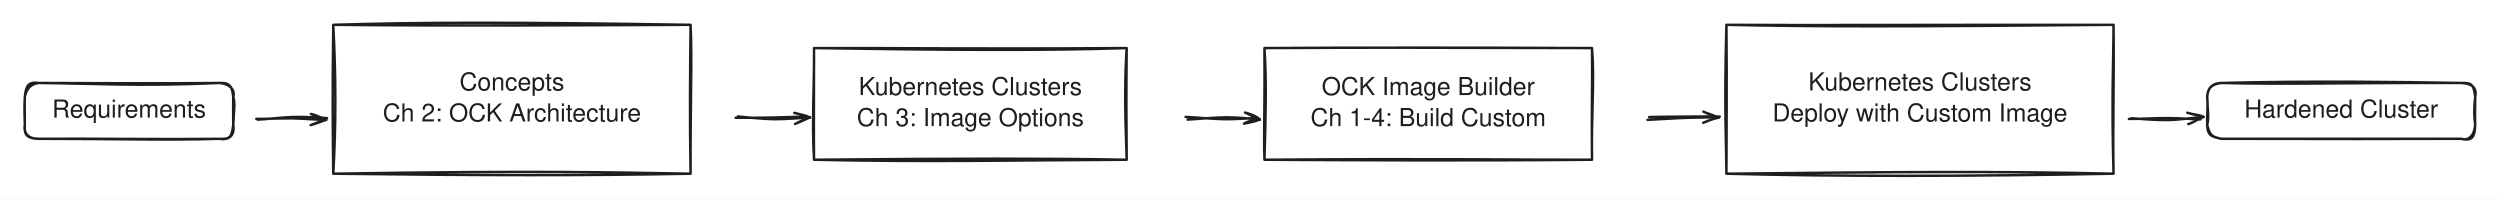
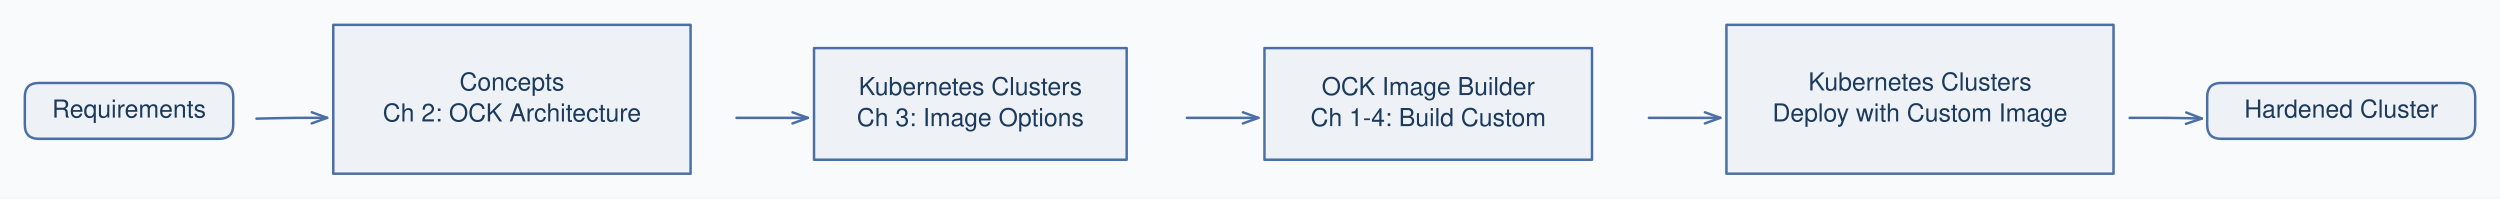
<svg xmlns="http://www.w3.org/2000/svg" version="1.1" viewBox="0 0 2014.995 160" width="2014.995" height="160">
  <defs>
    <style class="style-fonts">
      </style>
  </defs>
-   <rect x="0" y="0" width="2014.995" height="160" fill="#ffffff" />
+   <rect x="0" y="0" width="2014.995" height="160" fill="#F8FAFC" />
  <g stroke-linecap="round" transform="translate(20 66.875) rotate(0 84 22.5)">
-     <path d="M11.25 0 C51.19 0.29, 91.46 2.98, 156.75 0 M11.25 0 C60.33 0.12, 109.66 0.53, 156.75 0 M156.75 0 C165.86 -0.62, 167.16 3.74, 168 11.25 M156.75 0 C164.18 0.34, 169.91 5.17, 168 11.25 M168 11.25 C169.65 16.55, 168.57 21.12, 168 33.75 M168 11.25 C167.8 17.63, 167.99 25.92, 168 33.75 M168 33.75 C169.49 42.52, 164.34 46.37, 156.75 45 M168 33.75 C166.67 43.34, 165.95 45.47, 156.75 45 M156.75 45 C114.33 46.3, 71.99 45, 11.25 45 M156.75 45 C103.35 45.58, 51.44 44.64, 11.25 45 M11.25 45 C5.04 45.2, -1.41 42.37, 0 33.75 M11.25 45 C2.29 44.54, -0.71 42.74, 0 33.75 M0 33.75 C-0.2 27.09, -0.53 21.12, 0 11.25 M0 33.75 C0.06 25.06, -0.26 17.94, 0 11.25 M0 11.25 C1.24 5.09, 4.48 0.68, 11.25 0 M0 11.25 C0.92 2.59, 2.62 -1.27, 11.25 0" stroke="#1e1e1e" stroke-width="2" fill="none" />
+     <path d="M11.25 0 C44.98 0, 78.72 0, 156.75 0 C164.25 0, 168 3.75, 168 11.25 C168 16.85, 168 22.45, 168 33.75 C168 41.25, 164.25 45, 156.75 45 C120.88 45, 85.02 45, 11.25 45 C3.75 45, 0 41.25, 0 33.75 C0 27.17, 0 20.6, 0 11.25 C0 3.75, 3.75 0, 11.25 0" stroke="none" stroke-width="0" fill="#EEF2F7" />
+     <path d="M11.25 0 C51.19 0, 91.13 0, 156.75 0 M11.25 0 C60.37 0, 109.48 0, 156.75 0 M156.75 0 C164.25 0, 168 3.75, 168 11.25 M156.75 0 C164.25 0, 168 3.75, 168 11.25 M168 11.25 C168 16.11, 168 20.98, 168 33.75 M168 11.25 C168 18.17, 168 25.1, 168 33.75 M168 33.75 C168 41.25, 164.25 45, 156.75 45 M168 33.75 C168 41.25, 164.25 45, 156.75 45 M156.75 45 C114.41 45, 72.07 45, 11.25 45 M156.75 45 C103.69 45, 50.64 45, 11.25 45 M11.25 45 C3.75 45, 0 41.25, 0 33.75 M11.25 45 C3.75 45, 0 41.25, 0 33.75 M0 33.75 C0 26.87, 0 19.99, 0 11.25 M0 33.75 C0 25.7, 0 17.65, 0 11.25 M0 11.25 C0 3.75, 3.75 0, 11.25 0 M0 11.25 C0 3.75, 3.75 0, 11.25 0" stroke="#4A6FA5" stroke-width="2" fill="none" />
  </g>
  <g transform="translate(32 76.875) rotate(0 72 12.5)">
-     <text x="72" y="17.9" font-family="Helvetica, Segoe UI Emoji" font-size="20px" fill="#1e1e1e" text-anchor="middle" style="white-space: pre;" direction="ltr" dominant-baseline="alphabetic">Requirements</text>
+     <text x="72" y="17.9" font-family="Helvetica, Segoe UI Emoji" font-size="20px" fill="#1B3A5C" text-anchor="middle" style="white-space: pre;" direction="ltr" dominant-baseline="alphabetic">Requirements</text>
  </g>
  <g stroke-linecap="round" transform="translate(268.6039 20) rotate(0 144 60)">
-     <path d="M0 0 C99.89 1.04, 202.81 0.36, 288 0 M0 0 C69.06 -2.06, 137.28 -2.37, 288 0 M288 0 C289.35 28.72, 287.83 57.98, 288 120 M288 0 C287.6 37.53, 287.19 75.54, 288 120 M288 120 C228.85 119.09, 170.65 117.23, 0 120 M288 120 C205.44 121.59, 122.01 121.51, 0 120 M0 120 C2.29 82.3, 2.19 39.99, 0 0 M0 120 C-0.32 91.13, -0.82 62.42, 0 0" stroke="#1e1e1e" stroke-width="2" fill="none" />
+     <path d="M0 0 L288 0 L288 120 L0 120" stroke="none" stroke-width="0" fill="#EEF2F7" />
+     <path d="M0 0 C101.16 0, 202.32 0, 288 0 M0 0 C68.65 0, 137.3 0, 288 0 M288 0 C288 29.74, 288 59.49, 288 120 M288 0 C288 37.3, 288 74.59, 288 120 M288 120 C228.87 120, 169.75 120, 0 120 M288 120 C205.14 120, 122.28 120, 0 120 M0 120 C0 80.91, 0 41.83, 0 0 M0 120 C0 91.24, 0 62.48, 0 0" stroke="#4A6FA5" stroke-width="2" fill="none" />
  </g>
  <g transform="translate(280.6039 55) rotate(0 132 25)">
-     <text x="132" y="17.9" font-family="Helvetica, Segoe UI Emoji" font-size="20px" fill="#1e1e1e" text-anchor="middle" style="white-space: pre;" direction="ltr" dominant-baseline="alphabetic">Concepts</text>
-     <text x="132" y="42.9" font-family="Helvetica, Segoe UI Emoji" font-size="20px" fill="#1e1e1e" text-anchor="middle" style="white-space: pre;" direction="ltr" dominant-baseline="alphabetic">Ch 2: OCK Architecture</text>
+     <text x="132" y="17.9" font-family="Helvetica, Segoe UI Emoji" font-size="20px" fill="#1B3A5C" text-anchor="middle" style="white-space: pre;" direction="ltr" dominant-baseline="alphabetic">Concepts</text>
+     <text x="132" y="42.9" font-family="Helvetica, Segoe UI Emoji" font-size="20px" fill="#1B3A5C" text-anchor="middle" style="white-space: pre;" direction="ltr" dominant-baseline="alphabetic">Ch 2: OCK Architecture</text>
  </g>
  <g stroke-linecap="round" transform="translate(656.1039 38.75) rotate(0 126 45)">
-     <path d="M0 0 C58.39 -0.25, 118.58 0.81, 252 0 M0 0 C93.06 1.46, 186.28 2.33, 252 0 M252 0 C250.53 23.8, 250.32 45.65, 252 90 M252 0 C251.67 31.85, 251.72 63.4, 252 90 M252 90 C167.64 90.39, 87.87 92.02, 0 90 M252 90 C187.19 88.83, 121.53 88.87, 0 90 M0 90 C-1.86 57.31, 0.29 30.12, 0 0 M0 90 C-0.24 66.18, -0.02 42.41, 0 0" stroke="#1e1e1e" stroke-width="2" fill="none" />
+     <path d="M0 0 L252 0 L252 90 L0 90" stroke="none" stroke-width="0" fill="#EEF2F7" />
+     <path d="M0 0 C58.51 0, 117.02 0, 252 0 M0 0 C93.16 0, 186.33 0, 252 0 M252 0 C252 22.52, 252 45.04, 252 90 M252 0 C252 31.92, 252 63.84, 252 90 M252 90 C169.18 90, 86.36 90, 0 90 M252 90 C186.81 90, 121.63 90, 0 90 M0 90 C0 59.28, 0 28.56, 0 0 M0 90 C0 66.39, 0 42.79, 0 0" stroke="#4A6FA5" stroke-width="2" fill="none" />
  </g>
  <g transform="translate(668.1039 58.75) rotate(0 114 25)">
-     <text x="114" y="17.9" font-family="Helvetica, Segoe UI Emoji" font-size="20px" fill="#1e1e1e" text-anchor="middle" style="white-space: pre;" direction="ltr" dominant-baseline="alphabetic">Kubernetes Clusters</text>
-     <text x="114" y="42.9" font-family="Helvetica, Segoe UI Emoji" font-size="20px" fill="#1e1e1e" text-anchor="middle" style="white-space: pre;" direction="ltr" dominant-baseline="alphabetic">Ch 3: Image Options</text>
+     <text x="114" y="17.9" font-family="Helvetica, Segoe UI Emoji" font-size="20px" fill="#1B3A5C" text-anchor="middle" style="white-space: pre;" direction="ltr" dominant-baseline="alphabetic">Kubernetes Clusters</text>
+     <text x="114" y="42.9" font-family="Helvetica, Segoe UI Emoji" font-size="20px" fill="#1B3A5C" text-anchor="middle" style="white-space: pre;" direction="ltr" dominant-baseline="alphabetic">Ch 3: Image Options</text>
  </g>
  <g stroke-linecap="round" transform="translate(1019.151 38.75) rotate(0 132 45)">
-     <path d="M0 0 C77.97 -0.66, 153.21 -0.1, 264 0 M0 0 C77.94 -0.39, 155.48 -0.53, 264 0 M264 0 C266.19 24.45, 263.41 53.17, 264 90 M264 0 C264.43 26.4, 263.51 50.9, 264 90 M264 90 C204.1 90.15, 143.13 88.87, 0 90 M264 90 C164.13 90.95, 64.1 90.38, 0 90 M0 90 C0.92 57.58, 1.81 27.22, 0 0 M0 90 C-0.72 68.45, 0.4 44.64, 0 0" stroke="#1e1e1e" stroke-width="2" fill="none" />
+     <path d="M0 0 L264 0 L264 90 L0 90" stroke="none" stroke-width="0" fill="#EEF2F7" />
+     <path d="M0 0 C76.59 0, 153.18 0, 264 0 M0 0 C77.79 0, 155.57 0, 264 0 M264 0 C264 26.07, 264 52.14, 264 90 M264 0 C264 25.56, 264 51.12, 264 90 M264 90 C203.11 90, 142.23 90, 0 90 M264 90 C163.67 90, 63.35 90, 0 90 M0 90 C0 58.85, 0 27.71, 0 0 M0 90 C0 67.59, 0 45.17, 0 0" stroke="#4A6FA5" stroke-width="2" fill="none" />
  </g>
  <g transform="translate(1031.151 58.75) rotate(0 120 25)">
-     <text x="120" y="17.9" font-family="Helvetica, Segoe UI Emoji" font-size="20px" fill="#1e1e1e" text-anchor="middle" style="white-space: pre;" direction="ltr" dominant-baseline="alphabetic">OCK Image Builder</text>
-     <text x="120" y="42.9" font-family="Helvetica, Segoe UI Emoji" font-size="20px" fill="#1e1e1e" text-anchor="middle" style="white-space: pre;" direction="ltr" dominant-baseline="alphabetic">Ch 1-4: Build Custom</text>
+     <text x="120" y="17.9" font-family="Helvetica, Segoe UI Emoji" font-size="20px" fill="#1B3A5C" text-anchor="middle" style="white-space: pre;" direction="ltr" dominant-baseline="alphabetic">OCK Image Builder</text>
+     <text x="120" y="42.9" font-family="Helvetica, Segoe UI Emoji" font-size="20px" fill="#1B3A5C" text-anchor="middle" style="white-space: pre;" direction="ltr" dominant-baseline="alphabetic">Ch 1-4: Build Custom</text>
  </g>
  <g stroke-linecap="round" transform="translate(1391.495 20) rotate(0 156 60)">
-     <path d="M0 0 C71.21 0.44, 140.1 -0.05, 312 0 M0 0 C69.89 1.59, 139.78 1.58, 312 0 M312 0 C312.02 28.62, 310.24 56.76, 312 120 M312 0 C312.61 40.07, 311.32 79.01, 312 120 M312 120 C222.41 117.86, 135.78 118.54, 0 120 M312 120 C198.75 122.2, 86.43 122.37, 0 120 M0 120 C-0.05 95.96, -1.94 68.96, 0 0 M0 120 C-0.01 85.91, 0.55 51.88, 0 0" stroke="#1e1e1e" stroke-width="2" fill="none" />
+     <path d="M0 0 L312 0 L312 120 L0 120" stroke="none" stroke-width="0" fill="#EEF2F7" />
+     <path d="M0 0 C70.73 0, 141.45 0, 312 0 M0 0 C70.14 0, 140.28 0, 312 0 M312 0 C312 27.87, 312 55.74, 312 120 M312 0 C312 39.75, 312 79.49, 312 120 M312 120 C223.18 120, 134.37 120, 0 120 M312 120 C199.28 120, 86.57 120, 0 120 M0 120 C0 95.2, 0 70.39, 0 0 M0 120 C0 86.07, 0 52.15, 0 0" stroke="#4A6FA5" stroke-width="2" fill="none" />
  </g>
  <g transform="translate(1403.495 55) rotate(0 144 25)">
-     <text x="144" y="17.9" font-family="Helvetica, Segoe UI Emoji" font-size="20px" fill="#1e1e1e" text-anchor="middle" style="white-space: pre;" direction="ltr" dominant-baseline="alphabetic">Kubernetes Clusters</text>
-     <text x="144" y="42.9" font-family="Helvetica, Segoe UI Emoji" font-size="20px" fill="#1e1e1e" text-anchor="middle" style="white-space: pre;" direction="ltr" dominant-baseline="alphabetic">Deploy with Custom Image</text>
+     <text x="144" y="17.9" font-family="Helvetica, Segoe UI Emoji" font-size="20px" fill="#1B3A5C" text-anchor="middle" style="white-space: pre;" direction="ltr" dominant-baseline="alphabetic">Kubernetes Clusters</text>
+     <text x="144" y="42.9" font-family="Helvetica, Segoe UI Emoji" font-size="20px" fill="#1B3A5C" text-anchor="middle" style="white-space: pre;" direction="ltr" dominant-baseline="alphabetic">Deploy with Custom Image</text>
  </g>
  <g stroke-linecap="round" transform="translate(1778.995 66.875) rotate(0 108 22.5)">
-     <path d="M11.25 0 C83.51 -1.86, 159.17 -0.83, 204.75 0 M11.25 0 C64.44 1.36, 116.06 -0.31, 204.75 0 M204.75 0 C213.76 -0.35, 214.83 1.78, 216 11.25 M204.75 0 C212.33 0.28, 217.82 3.18, 216 11.25 M216 11.25 C214.83 21.61, 215.21 27.99, 216 33.75 M216 11.25 C215.98 19.46, 215.74 27.81, 216 33.75 M216 33.75 C215.36 42.8, 210.37 46.83, 204.75 45 M216 33.75 C215.71 43.33, 213.86 47.1, 204.75 45 M204.75 45 C136.66 44.84, 70.69 45.13, 11.25 45 M204.75 45 C153.19 45.2, 99.69 45.23, 11.25 45 M11.25 45 C4.37 43.23, 0.19 43.11, 0 33.75 M11.25 45 C3.87 43.28, 2.12 42.48, 0 33.75 M0 33.75 C1.66 28.4, 0.18 20.11, 0 11.25 M0 33.75 C-0.29 25.32, 0.79 17.52, 0 11.25 M0 11.25 C0.43 2.54, 5.53 0.28, 11.25 0 M0 11.25 C0.72 3.03, 4.19 1.11, 11.25 0" stroke="#1e1e1e" stroke-width="2" fill="none" />
+     <path d="M11.25 0 C75.5 0, 139.75 0, 204.75 0 C212.25 0, 216 3.75, 216 11.25 C216 19.43, 216 27.6, 216 33.75 C216 41.25, 212.25 45, 204.75 45 C152.81 45, 100.87 45, 11.25 45 C3.75 45, 0 41.25, 0 33.75 C0 29.2, 0 24.66, 0 11.25 C0 3.75, 3.75 0, 11.25 0" stroke="none" stroke-width="0" fill="#EEF2F7" />
+     <path d="M11.25 0 C85.14 0, 159.04 0, 204.75 0 M11.25 0 C63.7 0, 116.14 0, 204.75 0 M204.75 0 C212.25 0, 216 3.75, 216 11.25 M204.75 0 C212.25 0, 216 3.75, 216 11.25 M216 11.25 C216 20.08, 216 28.92, 216 33.75 M216 11.25 C216 19.13, 216 27.01, 216 33.75 M216 33.75 C216 41.25, 212.25 45, 204.75 45 M216 33.75 C216 41.25, 212.25 45, 204.75 45 M204.75 45 C136.88 45, 69.01 45, 11.25 45 M204.75 45 C152.39 45, 100.03 45, 11.25 45 M11.25 45 C3.75 45, 0 41.25, 0 33.75 M11.25 45 C3.75 45, 0 41.25, 0 33.75 M0 33.75 C0 26.54, 0 19.34, 0 11.25 M0 33.75 C0 25.22, 0 16.7, 0 11.25 M0 11.25 C0 3.75, 3.75 0, 11.25 0 M0 11.25 C0 3.75, 3.75 0, 11.25 0" stroke="#4A6FA5" stroke-width="2" fill="none" />
  </g>
  <g transform="translate(1790.995 76.875) rotate(0 96 12.5)">
-     <text x="96" y="17.9" font-family="Helvetica, Segoe UI Emoji" font-size="20px" fill="#1e1e1e" text-anchor="middle" style="white-space: pre;" direction="ltr" dominant-baseline="alphabetic">Hardened Cluster</text>
+     <text x="96" y="17.9" font-family="Helvetica, Segoe UI Emoji" font-size="20px" fill="#1B3A5C" text-anchor="middle" style="white-space: pre;" direction="ltr" dominant-baseline="alphabetic">Hardened Cluster</text>
  </g>
  <g stroke-linecap="round">
    <g transform="translate(206.7288 95.625) rotate(0 28.4375 -0.3125)">
-       <path d="M0.86 0.8 C5.74 0.76, 20.81 -1.16, 30.14 -1.37 C39.48 -1.58, 52.57 -0.74, 56.87 -0.46 M-0.15 0.18 C4.45 0.38, 19.56 -0.34, 28.94 -0.22 C38.31 -0.09, 51.64 1.19, 56.11 0.94" stroke="#1e1e1e" stroke-width="2" fill="none" />
+       <path d="M0 0 C5.1 -0.1, 21.15 -0.52, 30.63 -0.63 C40.1 -0.73, 52.5 -0.63, 56.88 -0.63 M0 0 C5.1 -0.1, 21.15 -0.52, 30.63 -0.63 C40.1 -0.73, 52.5 -0.63, 56.88 -0.63" stroke="#4A6FA5" stroke-width="2" fill="none" />
    </g>
    <g transform="translate(206.7288 95.625) rotate(0 28.4375 -0.3125)">
-       <path d="M43.69 5.2 C49.24 2.99, 52.18 1.93, 56.11 0.94 M43.69 5.2 C47.35 4.28, 51.96 2.37, 56.11 0.94" stroke="#1e1e1e" stroke-width="2" fill="none" />
+       <path d="M44.53 3.82 C49.13 2.16, 53.74 0.51, 56.88 -0.63 M44.53 3.82 C48.4 2.43, 52.27 1.03, 56.88 -0.63" stroke="#4A6FA5" stroke-width="2" fill="none" />
    </g>
    <g transform="translate(206.7288 95.625) rotate(0 28.4375 -0.3125)">
-       <path d="M43.86 -3.78 C49.26 -2.64, 52.14 -0.35, 56.11 0.94 M43.86 -3.78 C47.4 -1.88, 51.96 -0.97, 56.11 0.94" stroke="#1e1e1e" stroke-width="2" fill="none" />
+       <path d="M44.56 -5.16 C49.15 -3.47, 53.74 -1.78, 56.88 -0.63 M44.56 -5.16 C48.42 -3.74, 52.28 -2.32, 56.88 -0.63" stroke="#4A6FA5" stroke-width="2" fill="none" />
    </g>
  </g>
  <mask />
  <g stroke-linecap="round">
    <g transform="translate(593.6037 95) rotate(0 28.75 0)">
-       <path d="M-0.69 -0.07 C4.31 0.07, 21.48 -0.12, 31.04 -0.3 C40.61 -0.47, 52.3 -1.01, 56.71 -1.12 M1.15 -1.15 C5.88 -0.73, 20.31 0.96, 29.99 1.09 C39.66 1.21, 54.57 -0.14, 59.19 -0.39" stroke="#1e1e1e" stroke-width="2" fill="none" />
+       <path d="M0 0 C5.21 0, 21.67 0, 31.25 0 C40.83 0, 53.13 0, 57.5 0 M0 0 C5.21 0, 21.67 0, 31.25 0 C40.83 0, 53.13 0, 57.5 0" stroke="#4A6FA5" stroke-width="2" fill="none" />
    </g>
    <g transform="translate(593.6037 95) rotate(0 28.75 0)">
-       <path d="M47.2 4.94 C51.81 2.72, 56.2 0.03, 59.19 -0.39 M47.2 4.94 C50.25 3.45, 51.82 3.16, 59.19 -0.39" stroke="#1e1e1e" stroke-width="2" fill="none" />
+       <path d="M45.17 4.49 C49.93 2.75, 54.7 1.02, 57.5 0 M45.17 4.49 C47.71 3.56, 50.26 2.63, 57.5 0" stroke="#4A6FA5" stroke-width="2" fill="none" />
    </g>
    <g transform="translate(593.6037 95) rotate(0 28.75 0)">
-       <path d="M46.58 -4.02 C51.34 -2.77, 55.97 -2.01, 59.19 -0.39 M46.58 -4.02 C49.75 -3.65, 51.46 -2.09, 59.19 -0.39" stroke="#1e1e1e" stroke-width="2" fill="none" />
+       <path d="M45.17 -4.49 C49.93 -2.75, 54.7 -1.02, 57.5 0 M45.17 -4.49 C47.71 -3.56, 50.26 -2.63, 57.5 0" stroke="#4A6FA5" stroke-width="2" fill="none" />
    </g>
  </g>
  <mask />
  <g stroke-linecap="round">
    <g transform="translate(956.6513 95) rotate(0 28.75 0)">
-       <path d="M-1.05 -0.79 C3.89 -0.66, 20.53 0.95, 30.11 1.09 C39.68 1.23, 51.92 0.17, 56.4 0.05 M0.6 1.42 C5.85 1.2, 22.53 -0.46, 32.22 -0.46 C41.91 -0.47, 54.59 1.04, 58.72 1.39" stroke="#1e1e1e" stroke-width="2" fill="none" />
+       <path d="M0 0 C5.21 0, 21.67 0, 31.25 0 C40.83 0, 53.13 0, 57.5 0 M0 0 C5.21 0, 21.67 0, 31.25 0 C40.83 0, 53.13 0, 57.5 0" stroke="#4A6FA5" stroke-width="2" fill="none" />
    </g>
    <g transform="translate(956.6513 95) rotate(0 28.75 0)">
-       <path d="M46.01 4.66 C49.45 2.41, 55.81 1.35, 58.72 1.39 M46.01 4.66 C50.53 3.69, 54.1 3.2, 58.72 1.39" stroke="#1e1e1e" stroke-width="2" fill="none" />
+       <path d="M45.17 4.49 C49.35 2.97, 53.54 1.44, 57.5 0 M45.17 4.49 C48.92 3.12, 52.67 1.76, 57.5 0" stroke="#4A6FA5" stroke-width="2" fill="none" />
    </g>
    <g transform="translate(956.6513 95) rotate(0 28.75 0)">
-       <path d="M46.88 -4.27 C50.05 -3.5, 56.12 -1.53, 58.72 1.39 M46.88 -4.27 C51.1 -2.53, 54.41 -0.3, 58.72 1.39" stroke="#1e1e1e" stroke-width="2" fill="none" />
+       <path d="M45.17 -4.49 C49.35 -2.97, 53.54 -1.44, 57.5 0 M45.17 -4.49 C48.92 -3.12, 52.67 -1.76, 57.5 0" stroke="#4A6FA5" stroke-width="2" fill="none" />
    </g>
  </g>
  <mask />
  <g stroke-linecap="round">
    <g transform="translate(1328.995 95) rotate(0 28.75 0)">
-       <path d="M0.25 -0.66 C5.34 -0.88, 21.9 -0.98, 31.38 -1.04 C40.86 -1.09, 52.95 -1.23, 57.13 -1.01 M-1.08 1.6 C3.79 1.48, 20.96 0.26, 30.5 -0.04 C40.04 -0.35, 51.9 -0.49, 56.16 -0.23" stroke="#1e1e1e" stroke-width="2" fill="none" />
+       <path d="M0 0 C5.21 0, 21.67 0, 31.25 0 C40.83 0, 53.13 0, 57.5 0 M0 0 C5.21 0, 21.67 0, 31.25 0 C40.83 0, 53.13 0, 57.5 0" stroke="#4A6FA5" stroke-width="2" fill="none" />
    </g>
    <g transform="translate(1328.995 95) rotate(0 28.75 0)">
-       <path d="M43.73 3.96 C47.58 2.53, 51.76 0.44, 56.16 -0.23 M43.73 3.96 C46.23 3.18, 48.54 1.64, 56.16 -0.23" stroke="#1e1e1e" stroke-width="2" fill="none" />
+       <path d="M45.17 4.49 C49.72 2.83, 54.27 1.18, 57.5 0 M45.17 4.49 C47.83 3.52, 50.48 2.55, 57.5 0" stroke="#4A6FA5" stroke-width="2" fill="none" />
    </g>
    <g transform="translate(1328.995 95) rotate(0 28.75 0)">
-       <path d="M43.94 -5.01 C47.74 -3.13, 51.84 -1.92, 56.16 -0.23 M43.94 -5.01 C46.31 -3.86, 48.58 -3.47, 56.16 -0.23" stroke="#1e1e1e" stroke-width="2" fill="none" />
+       <path d="M45.17 -4.49 C49.72 -2.83, 54.27 -1.18, 57.5 0 M45.17 -4.49 C47.83 -3.52, 50.48 -2.55, 57.5 0" stroke="#4A6FA5" stroke-width="2" fill="none" />
    </g>
  </g>
  <mask />
  <g stroke-linecap="round">
    <g transform="translate(1716.495 95) rotate(0 29.0625 0.26375)">
-       <path d="M-0.6 0.87 C4.56 1.02, 22.12 0.1, 31.73 0.16 C41.35 0.21, 52.8 1.24, 57.11 1.22 M1.29 0.28 C6.26 0.72, 21.34 1.95, 31.04 1.77 C40.74 1.6, 55.04 -0.6, 59.46 -0.75" stroke="#1e1e1e" stroke-width="2" fill="none" />
+       <path d="M0 0 C5.21 0, 21.56 -0.09, 31.25 0 C40.94 0.09, 53.65 0.44, 58.13 0.53 M0 0 C5.21 0, 21.56 -0.09, 31.25 0 C40.94 0.09, 53.65 0.44, 58.13 0.53" stroke="#4A6FA5" stroke-width="2" fill="none" />
    </g>
    <g transform="translate(1716.495 95) rotate(0 29.0625 0.26375)">
-       <path d="M47.31 4.99 C52.74 3.5, 56.36 -0.27, 59.46 -0.75 M47.31 4.99 C52.29 3.47, 55.59 0.41, 59.46 -0.75" stroke="#1e1e1e" stroke-width="2" fill="none" />
+       <path d="M45.39 4.83 C50.02 3.27, 54.65 1.7, 58.13 0.53 M45.39 4.83 C49.95 3.29, 54.51 1.75, 58.13 0.53" stroke="#4A6FA5" stroke-width="2" fill="none" />
    </g>
    <g transform="translate(1716.495 95) rotate(0 29.0625 0.26375)">
-       <path d="M46.46 -4.16 C52.14 -2.32, 56.07 -2.76, 59.46 -0.75 M46.46 -4.16 C51.7 -2.4, 55.31 -2.18, 59.46 -0.75" stroke="#1e1e1e" stroke-width="2" fill="none" />
+       <path d="M45.6 -4.36 C50.16 -2.58, 54.71 -0.8, 58.13 0.53 M45.6 -4.36 C50.09 -2.61, 54.57 -0.86, 58.13 0.53" stroke="#4A6FA5" stroke-width="2" fill="none" />
    </g>
  </g>
  <mask />
</svg>
